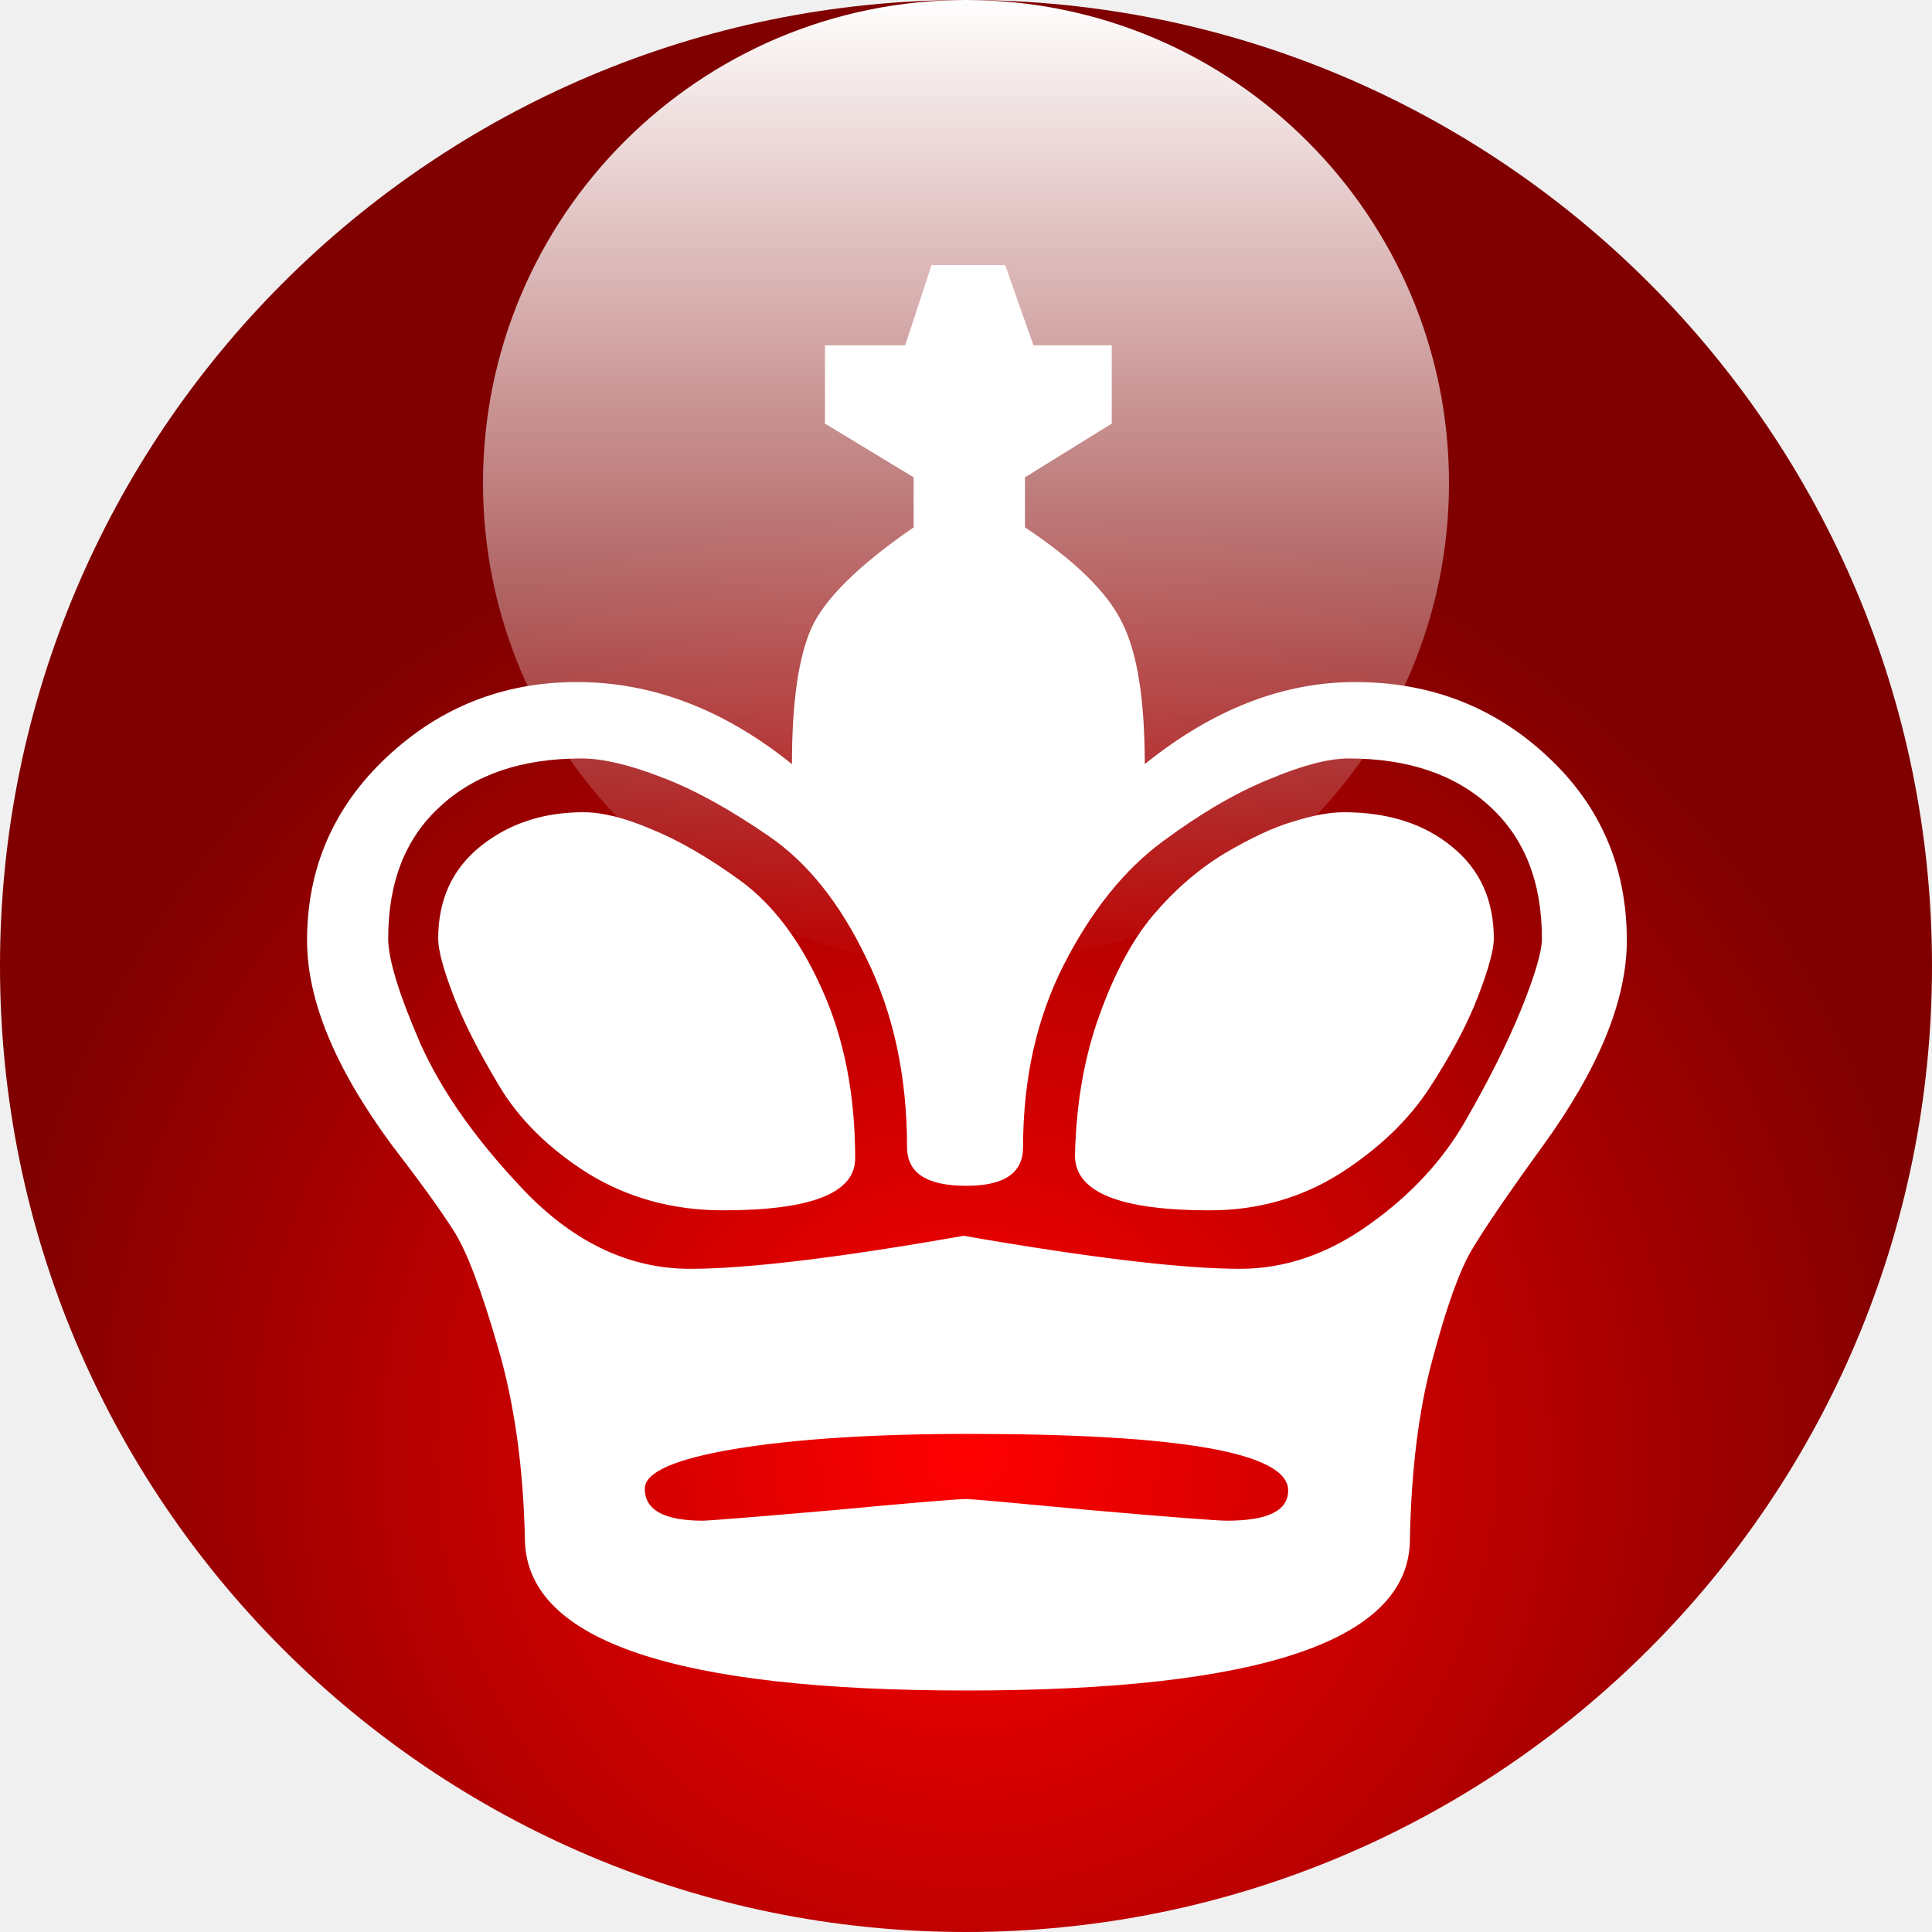
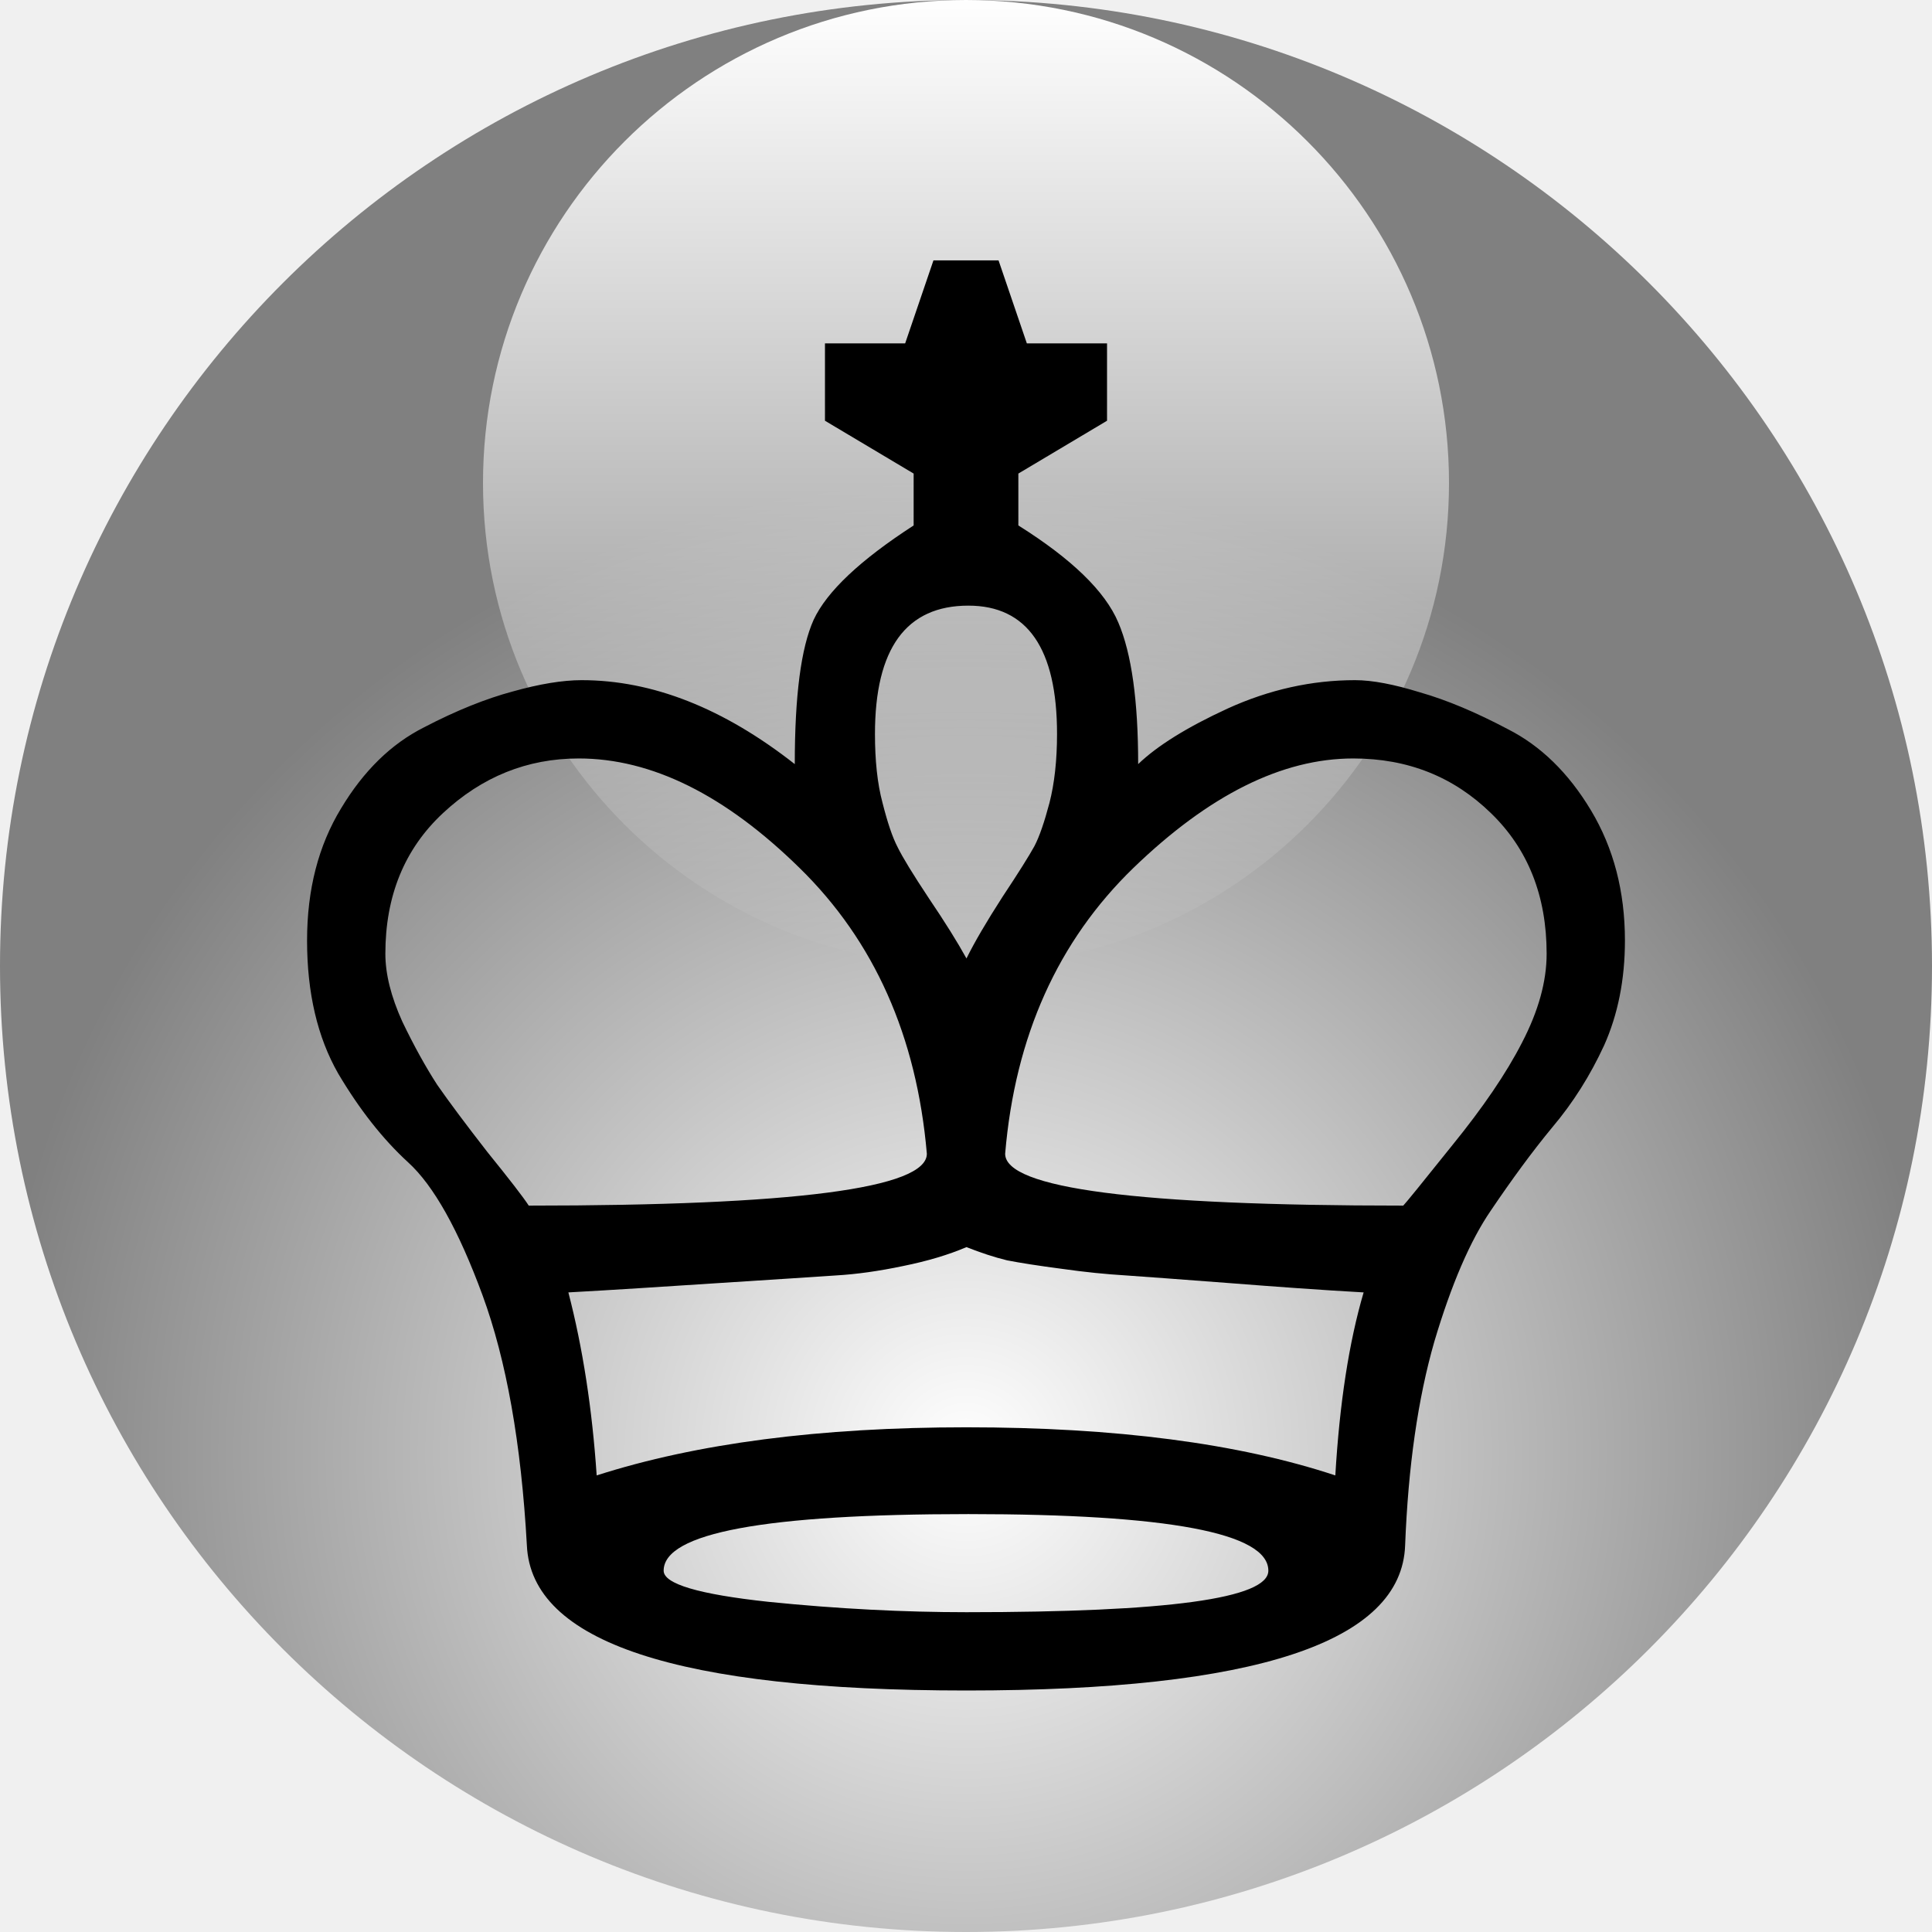
<svg xmlns="http://www.w3.org/2000/svg" height="32" width="32">
  <defs>
-     <radialGradient cy="75%" id="gradient1">
-       <stop offset="0%" stop-color="#FF0000" />
-       <stop offset="100%" stop-color="#800000" />
+     <radialGradient cx="50%" cy="75%" id="glass-gradient">
+       <stop offset="0%" stop-color="#FFFFFF" />
+       <stop offset="100%" stop-color="#808080" />
    </radialGradient>
-     <linearGradient id="gradient2" x1="50%" x2="50%" y1="0%" y2="100%">
+     <linearGradient id="highlight-gradient" x1="50%" x2="50%" y1="0%" y2="100%">
      <stop offset="0%" stop-color="#FFFFFF" />
      <stop offset="100%" stop-color="#FFFFFF" stop-opacity="0" />
    </linearGradient>
  </defs>
-   <circle cx="16" cy="16" fill="url(#gradient1)" r="16" />
-   <circle cx="16" cy="8" fill="url(#gradient2)" r="8" />
-   <text fill="#FFFFFF" font-family="FreeSerif" font-size="36" text-anchor="middle" x="16" y="28">♚</text>
+   <circle cx="16" cy="16" fill="url(#glass-gradient)" r="16" />
+   <circle cx="16" cy="8" fill="url(#highlight-gradient)" r="8" />
+   <text fill="#000000" font-family="FreeSerif" font-size="36" text-anchor="middle" x="16" y="28">♔</text>
</svg>
